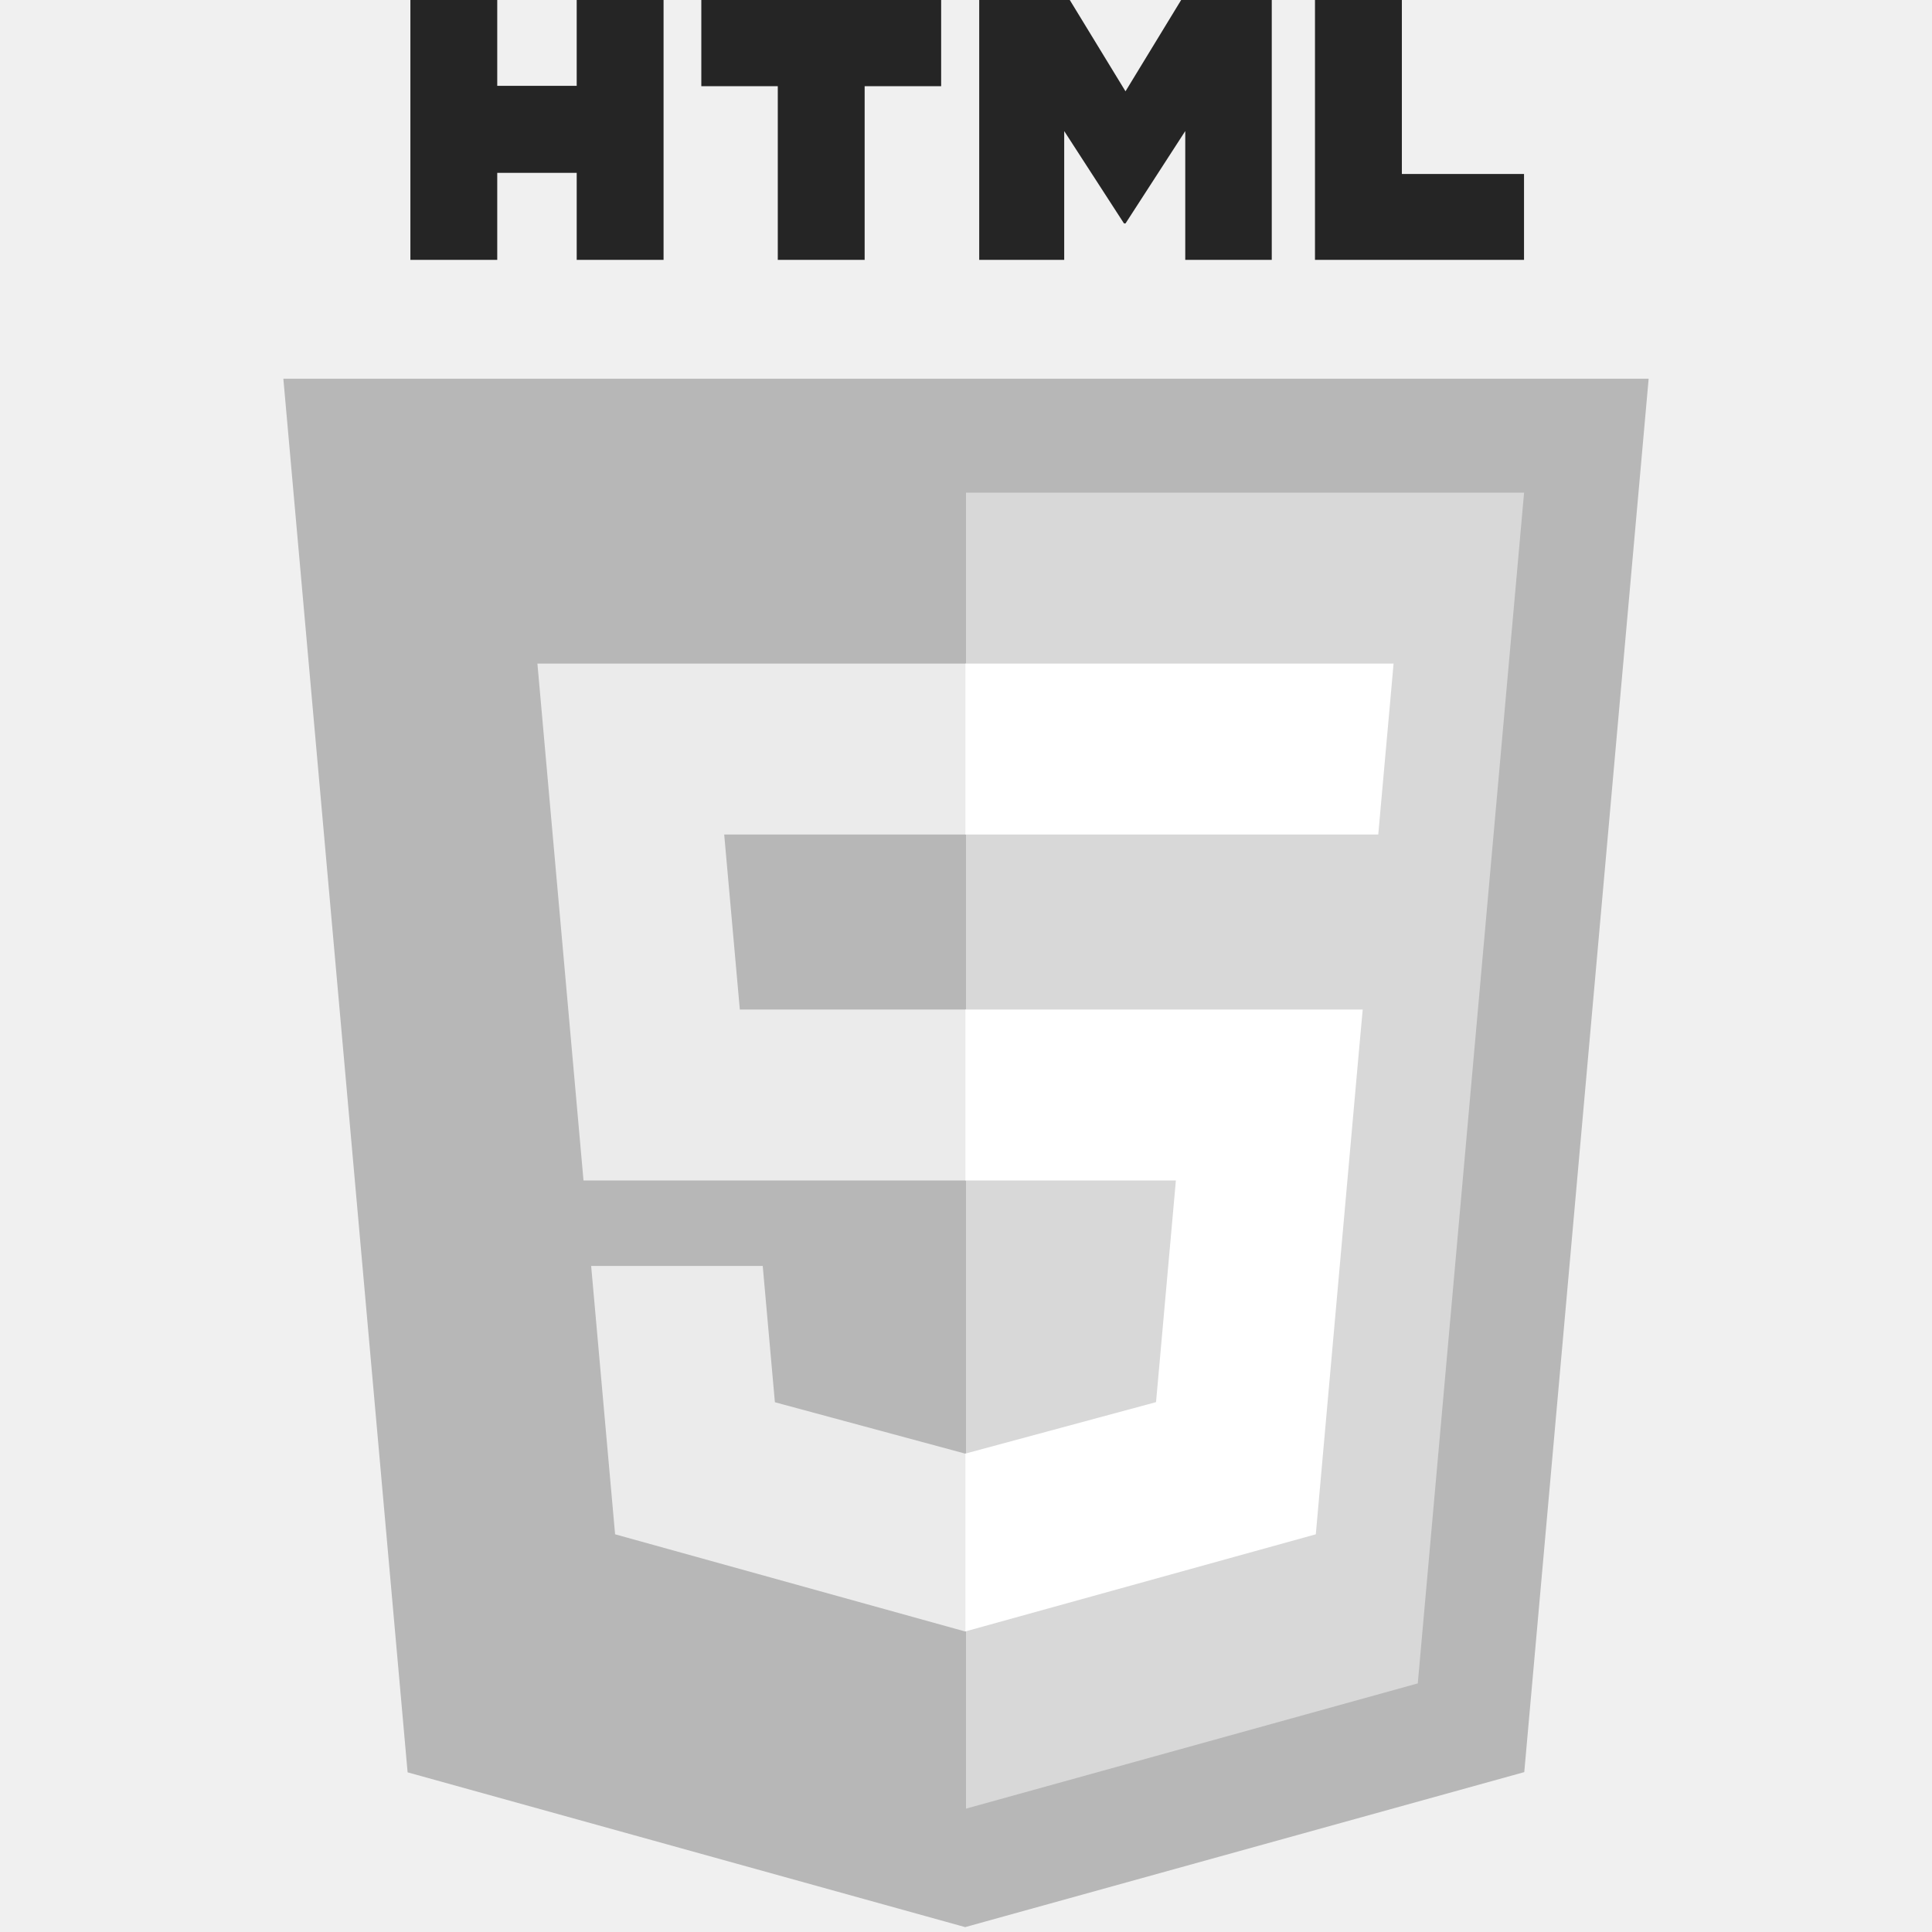
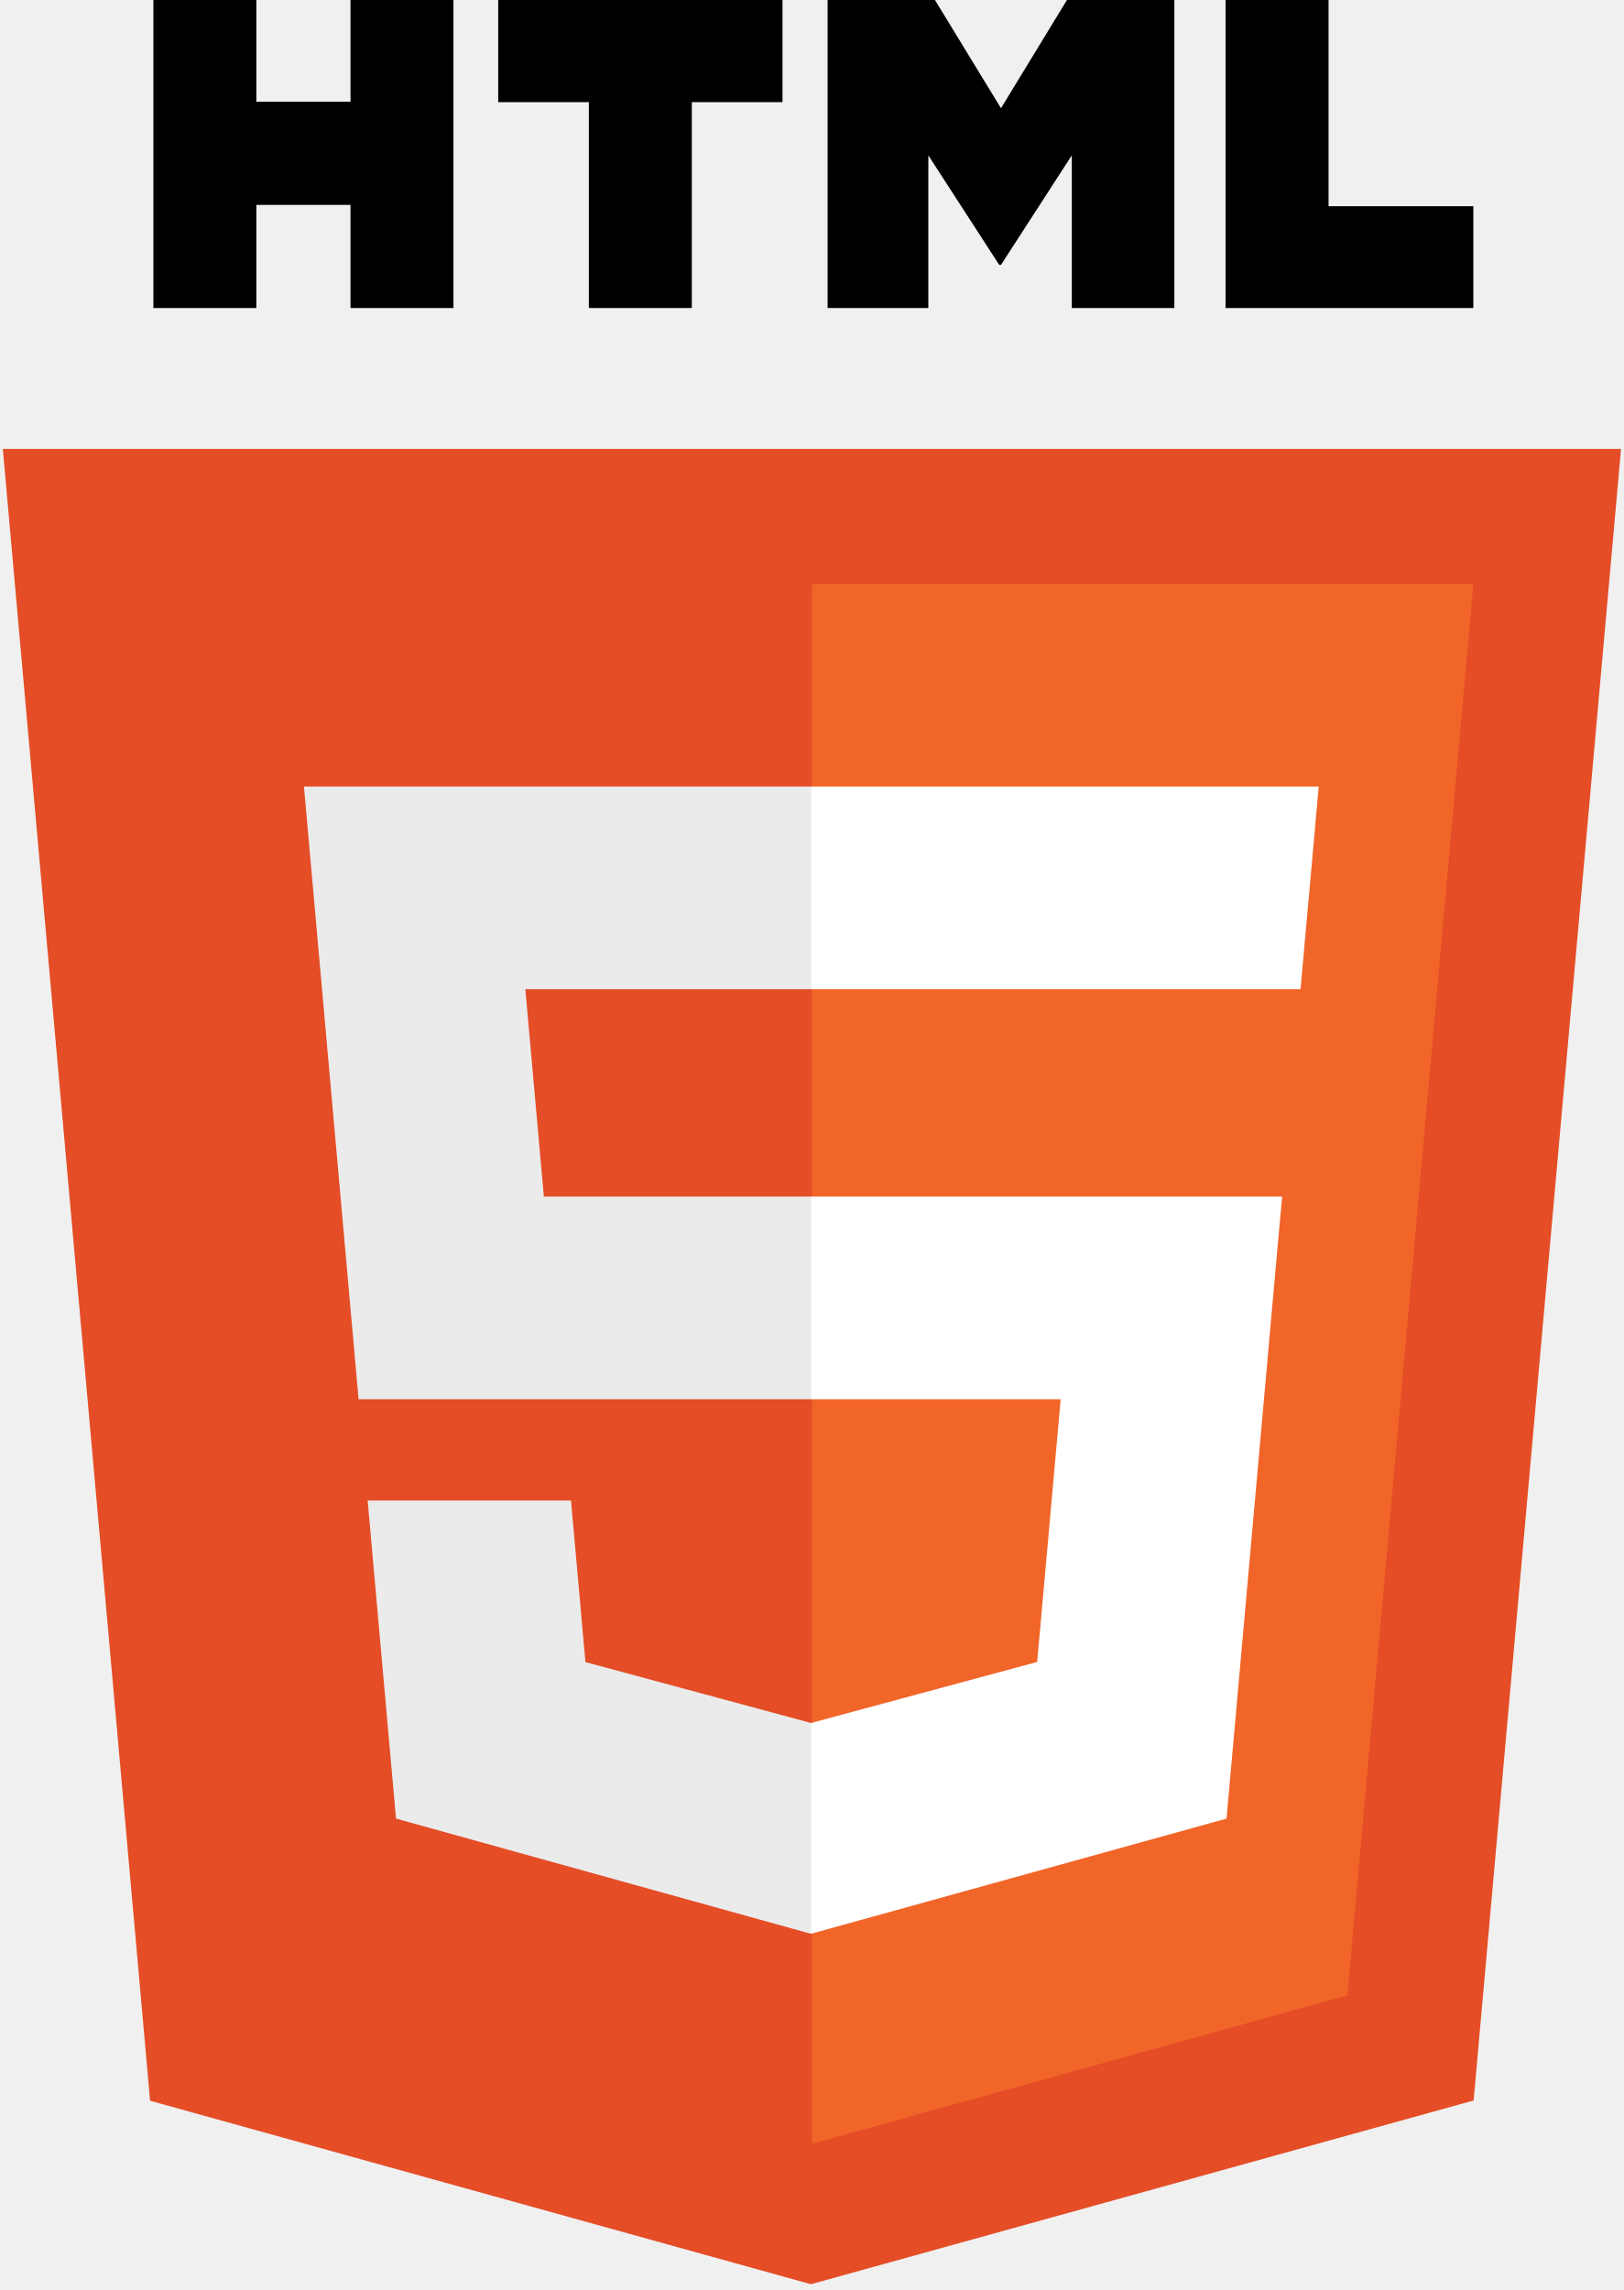
- <svg xmlns="http://www.w3.org/2000/svg" height="288" width="288">
-   <svg height="288" preserveAspectRatio="xMidYMid" viewBox="0 0 256 361" width="288">
-     <path d="m255.555 70.766-23.241 260.36-104.47 28.962-104.182-28.922-23.217-260.401z" fill="#b7b7b7" />
-     <path d="m128 337.95 84.417-23.404 19.861-222.489h-104.278z" fill="#d8d8d8" />
-     <path d="m82.82 155.932h45.18v-31.937h-80.083l.764 8.568 7.849 88.01h71.469v-31.937h-42.261zm7.198 80.61h-32.06l4.474 50.146 65.421 18.161.147-.041v-33.228l-.14.037-35.569-9.604z" fill="#ebebeb" />
-     <path d="m24.181 0h16.23v16.035h14.847v-16.035h16.231v48.558h-16.23v-16.26h-14.847v16.26h-16.23v-48.558zm68.65 16.103h-14.288v-16.103h44.814v16.103h-14.295v32.456h-16.231v-32.456zm37.638-16.103h16.923l10.41 17.062 10.4-17.062h16.93v48.558h-16.163v-24.068l-11.166 17.265h-.279l-11.174-17.265v24.068h-15.88zm62.74 0h16.235v32.508h22.824v16.051h-39.059z" fill="#252525" />
-     <path d="m127.89 220.573h39.327l-3.707 41.42-35.62 9.614v33.227l65.473-18.146.48-5.396 7.505-84.08.779-8.576h-74.237zm0-64.719v.078h77.143l.641-7.179 1.455-16.191.764-8.568h-80.003z" fill="#fff" />
-   </svg>
+ <svg xmlns="http://www.w3.org/2000/svg" width="256px" height="361px" viewBox="0 0 256 361" version="1.1" preserveAspectRatio="xMidYMid">
+   <g>
+     <path d="M255.555,70.766 L232.314,331.125 L127.844,360.088 L23.662,331.166 L0.445,70.766 L255.555,70.766 L255.555,70.766 Z" fill="#E44D26" />
+     <path d="M128,337.95 L212.417,314.547 L232.278,92.057 L128,92.057 L128,337.95 L128,337.95 Z" fill="#F16529" />
+     <path d="M82.82,155.932 L128,155.932 L128,123.995 L47.917,123.995 L48.681,132.563 L56.531,220.573 L128,220.573 L128,188.636 L85.739,188.636 L82.82,155.932 L82.82,155.932 Z" fill="#EBEBEB" />
+     <path d="M90.018,236.542 L57.958,236.542 L62.432,286.688 L127.853,304.849 L128,304.808 L128,271.58 L127.86,271.617 L92.292,262.013 L90.018,236.542 L90.018,236.542 Z" fill="#EBEBEB" />
+     <path d="M24.181,0 L40.411,0 L40.411,16.035 L55.257,16.035 L55.257,0 L71.488,0 L71.488,48.558 L55.258,48.558 L55.258,32.298 L40.411,32.298 L40.411,48.558 L24.181,48.558 L24.181,0 L24.181,0 L24.181,0 Z" fill="#000000" />
+     <path d="M92.831,16.103 L78.543,16.103 L78.543,0 L123.357,0 L123.357,16.103 L109.062,16.103 L109.062,48.558 L92.832,48.558 L92.832,16.103 L92.831,16.103 L92.831,16.103 Z" fill="#000000" />
+     <path d="M130.469,0 L147.393,0 L157.803,17.062 L168.203,0 L185.132,0 L185.132,48.558 L168.969,48.558 L168.969,24.49 L157.803,41.755 L157.524,41.755 L146.35,24.49 L146.35,48.558 L130.469,48.558 L130.469,0 L130.469,0 Z" fill="#000000" />
+     <path d="M193.21,0 L209.445,0 L209.445,32.508 L232.269,32.508 L232.269,48.558 L193.21,48.558 L193.21,0 L193.21,0 Z" fill="#000000" />
+     <path d="M127.89,220.573 L167.217,220.573 L163.509,261.993 L127.89,271.607 L127.89,304.833 L193.362,286.688 L193.843,281.292 L201.348,197.212 L202.127,188.636 L127.89,188.636 L127.89,220.573 L127.89,220.573 Z" fill="#FFFFFF" />
+     <path d="M127.89,155.854 L127.89,155.932 L205.033,155.932 L205.673,148.754 L207.129,132.563 L207.892,123.995 L127.89,123.995 L127.89,155.854 L127.89,155.854 Z" fill="#FFFFFF" />
+   </g>
</svg>
